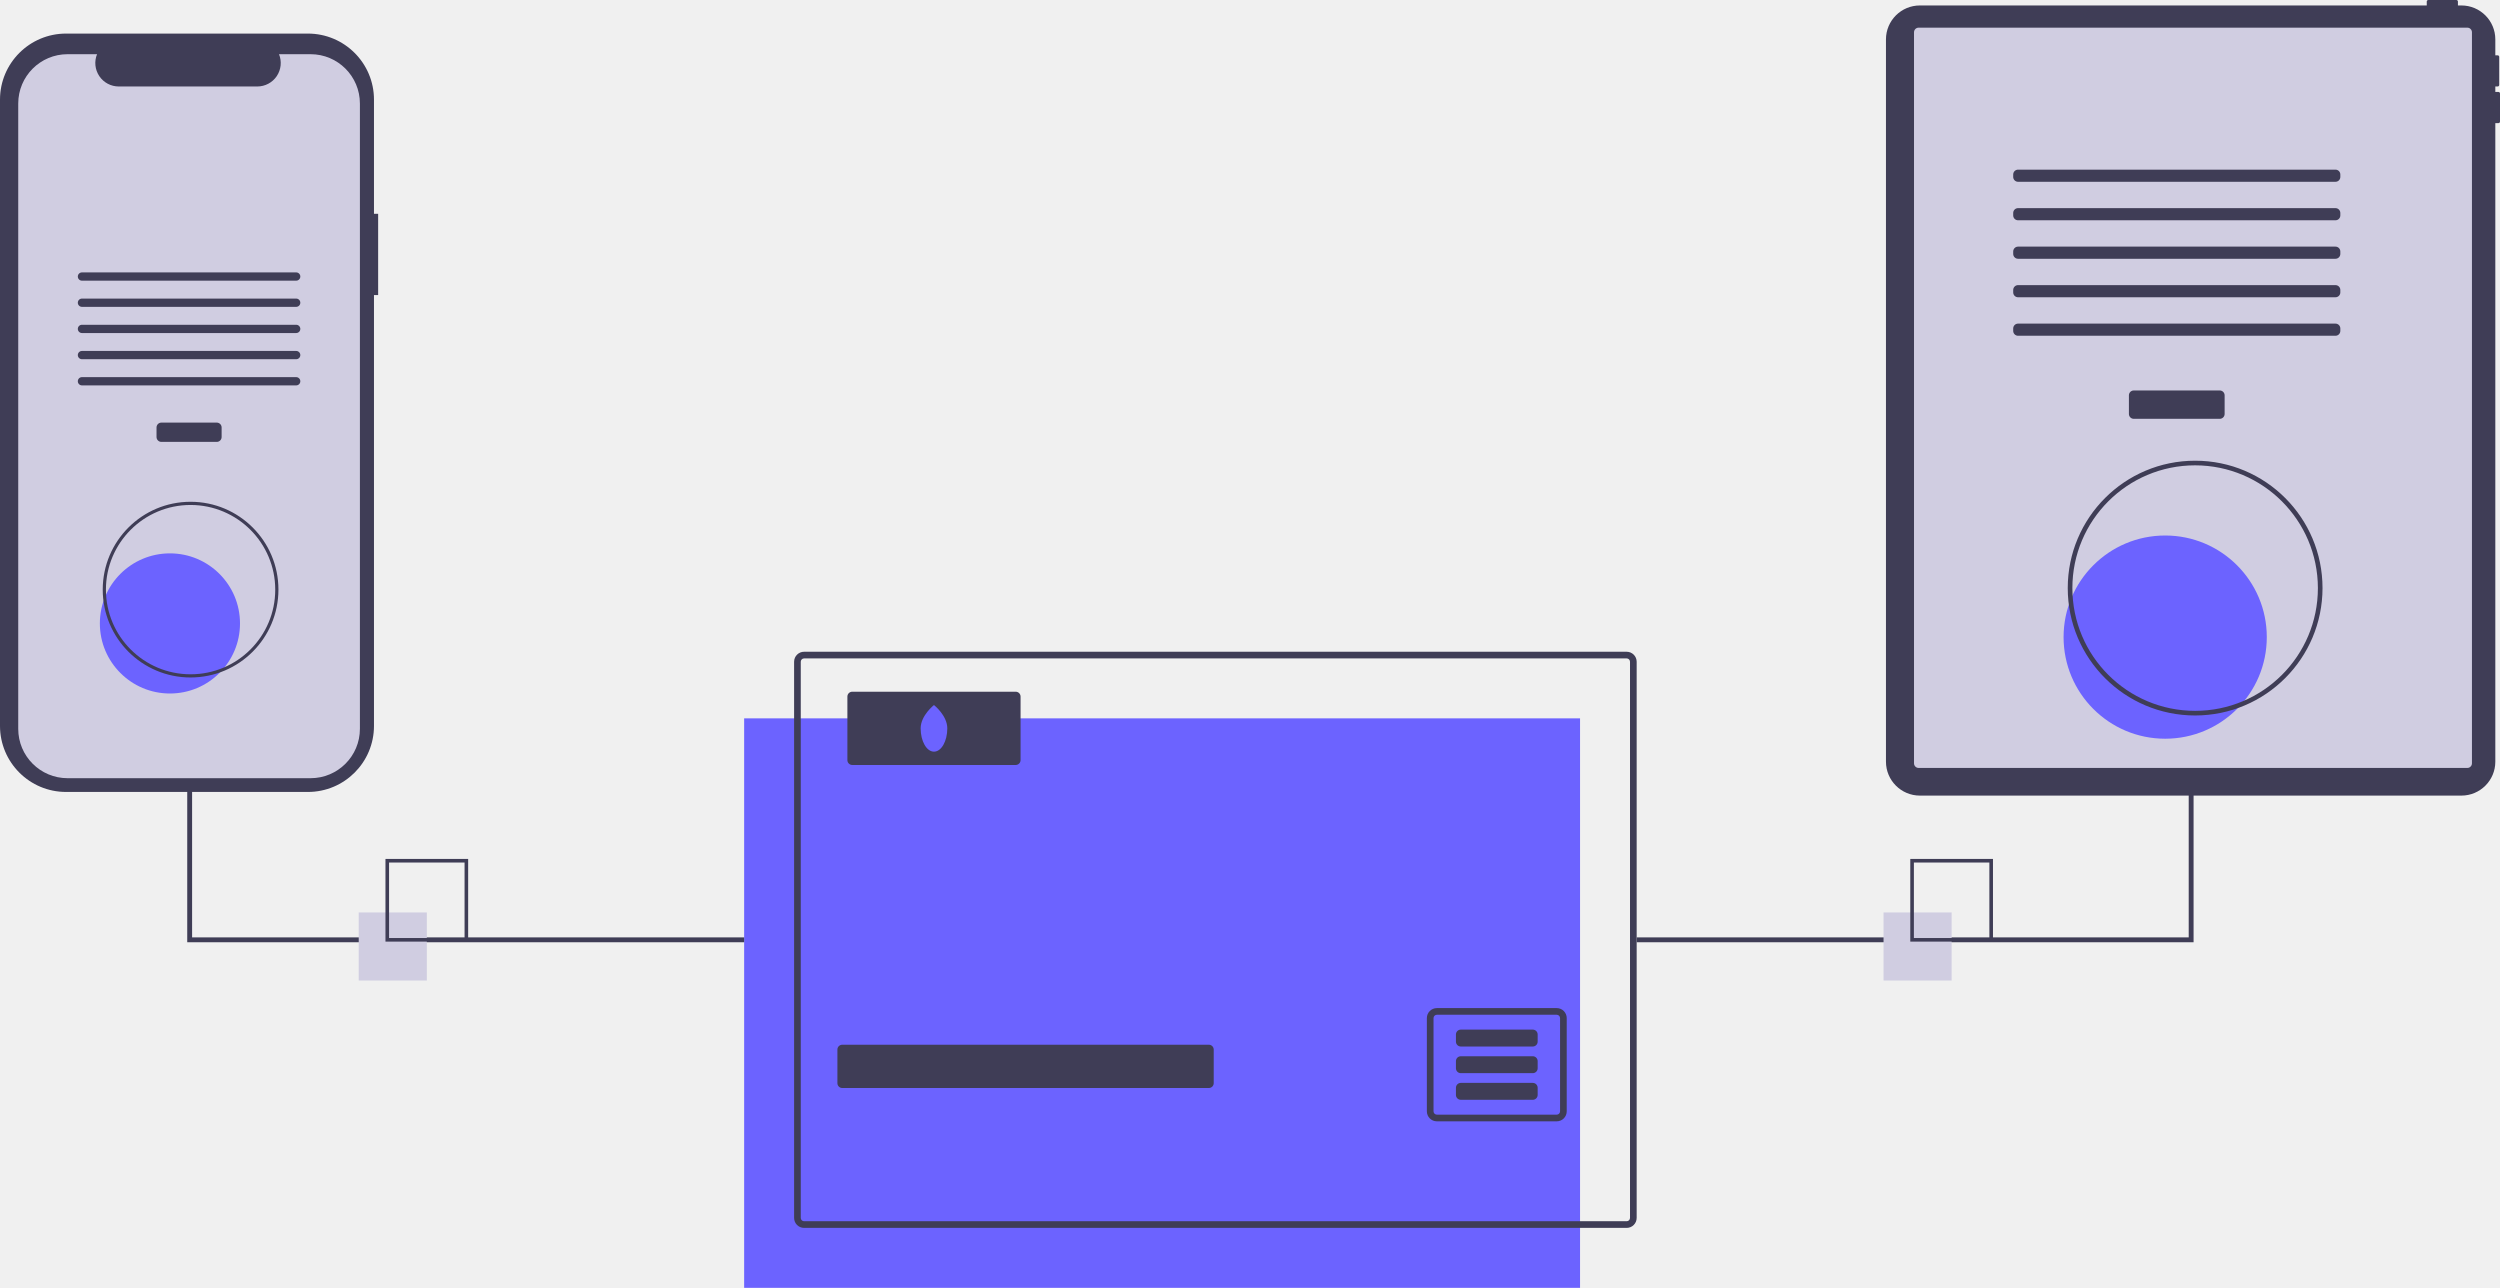
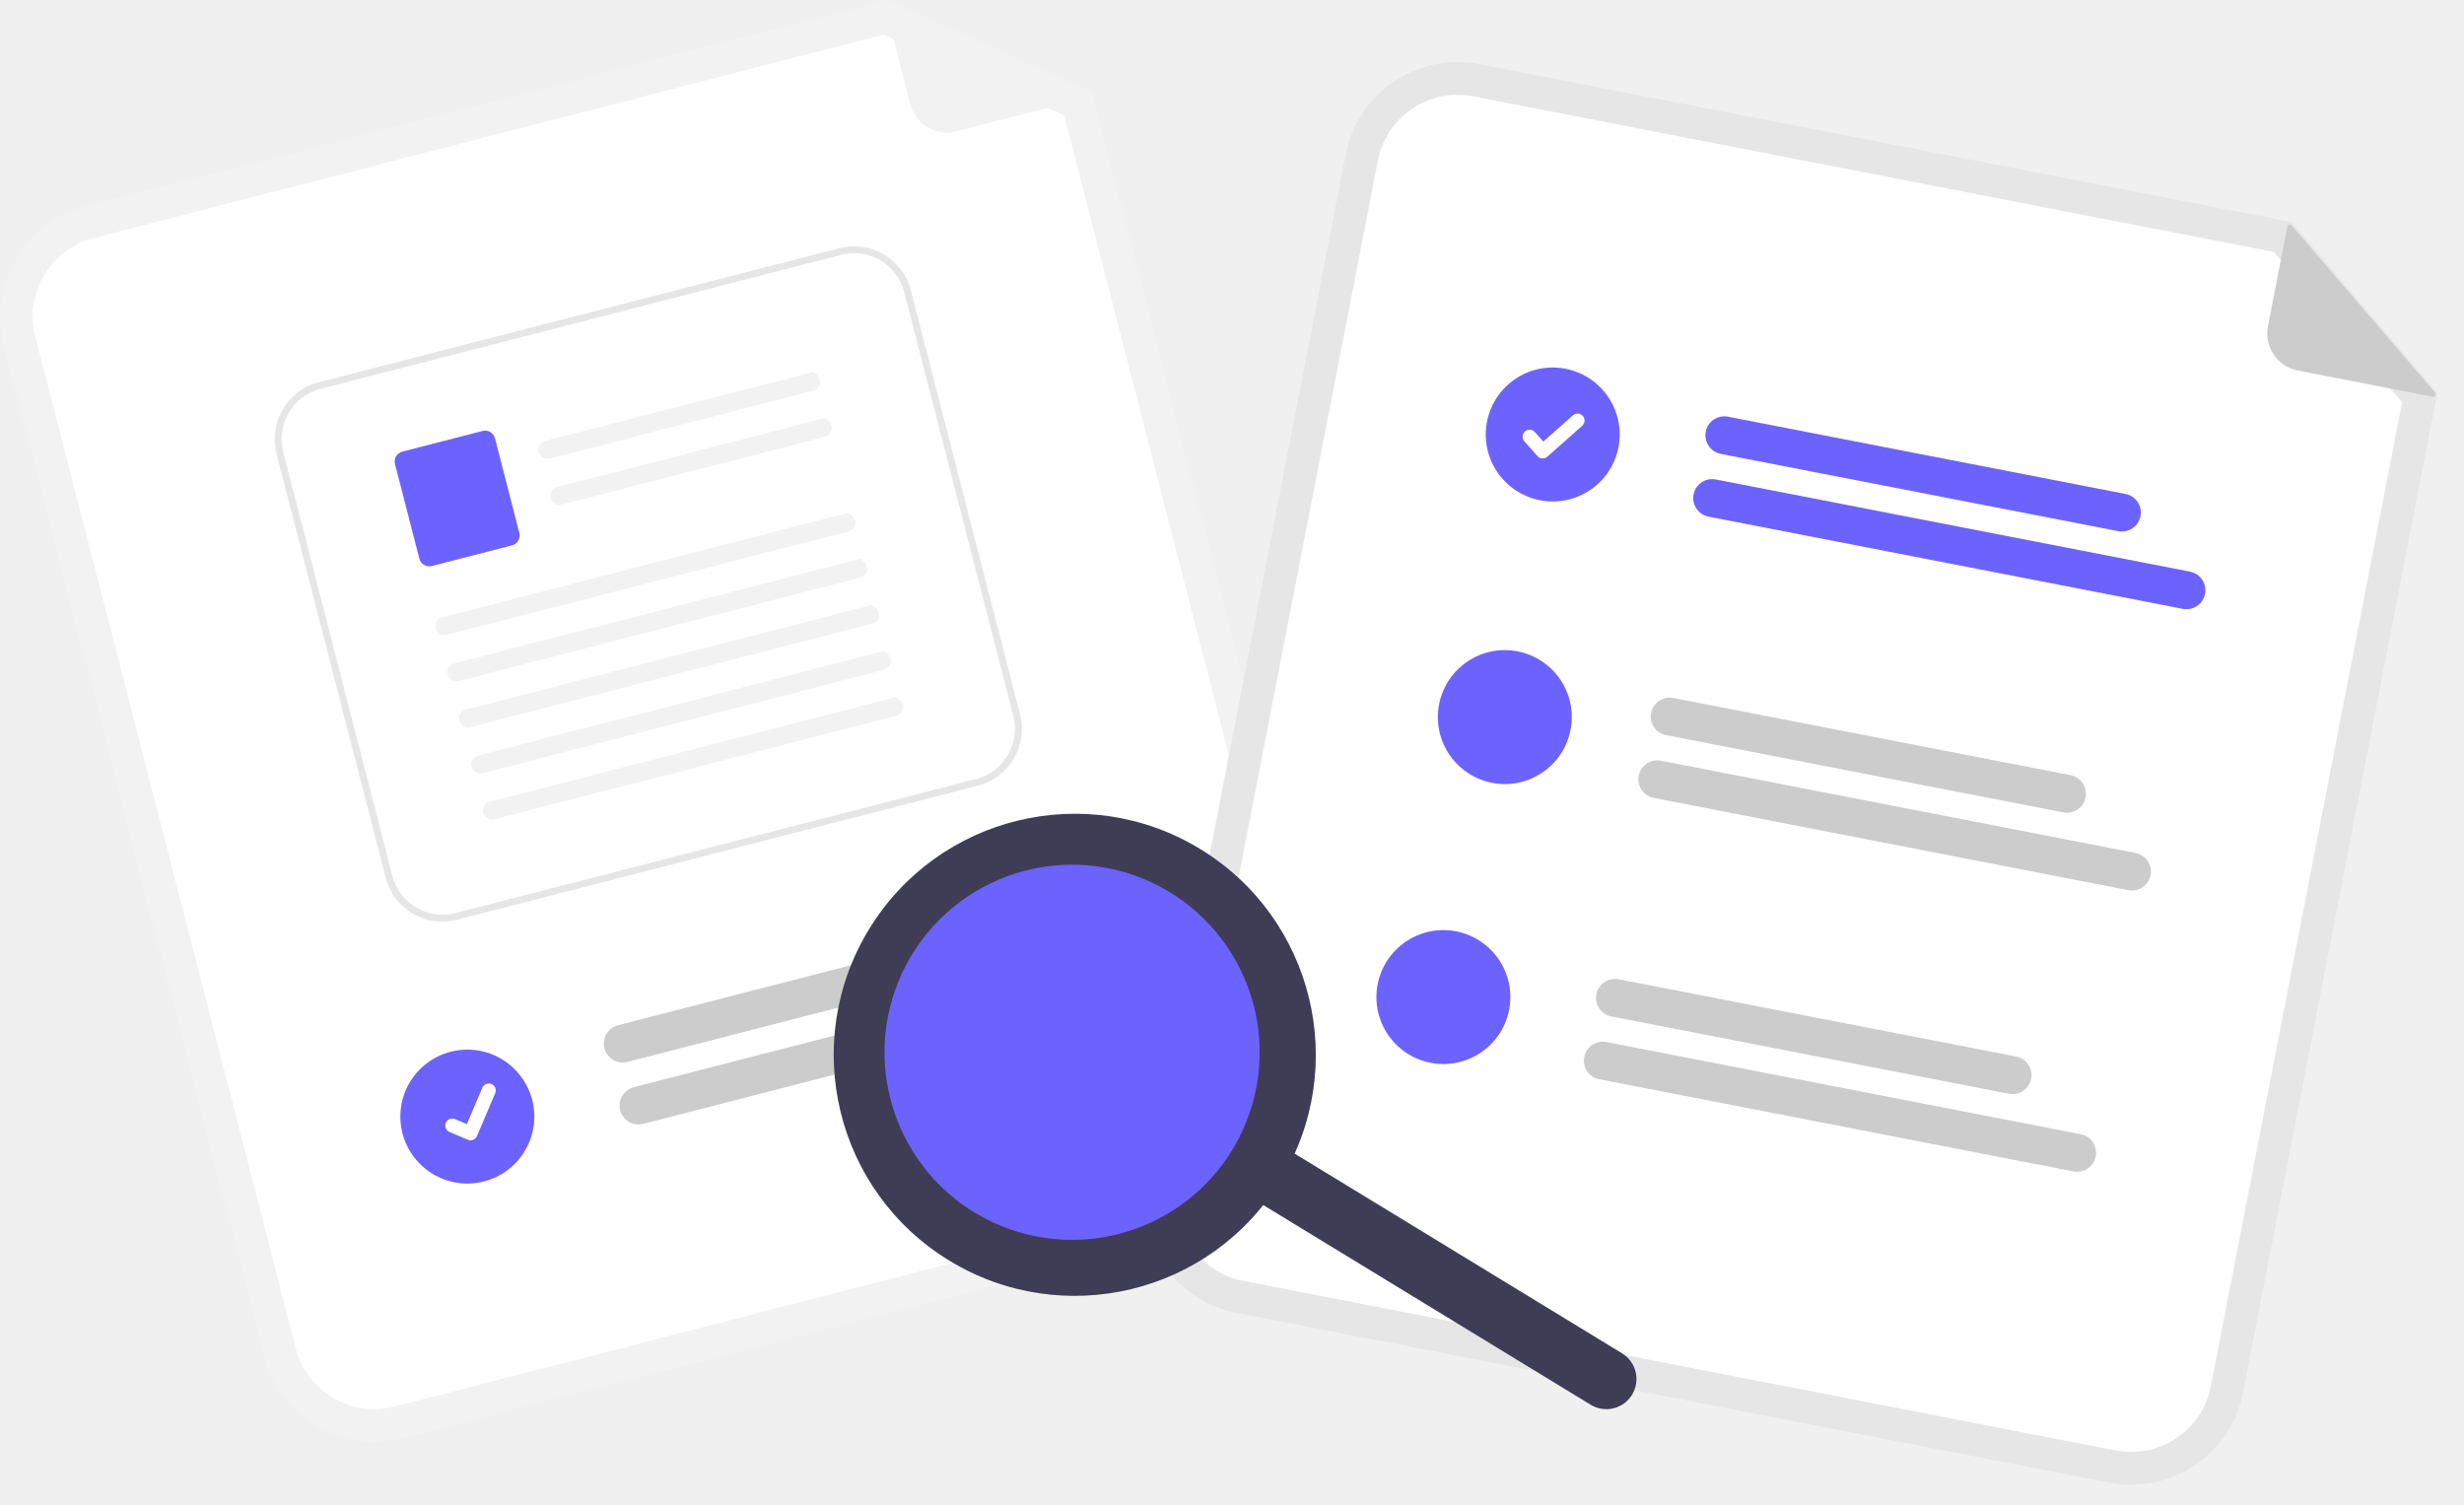
- <svg xmlns="http://www.w3.org/2000/svg" id="bbc47c66-d48b-4d11-bc2f-9f2748fa4450" data-name="Layer 1" width="1027.992" height="529.556" viewBox="0 0 1027.992 529.556">
-   <rect x="305.992" y="295.386" width="343.72" height="234.17" fill="#6c63ff" />
-   <path d="M754.886,453.218h-338.24a4.116,4.116,0,0,0-4.11,4.11v228.69a4.11,4.11,0,0,0,4.11,4.11h338.24a4.11,4.11,0,0,0,4.11-4.11v-228.69A4.116,4.116,0,0,0,754.886,453.218Zm1.37,232.8a1.366,1.366,0,0,1-1.37,1.37h-338.24a1.366,1.366,0,0,1-1.37-1.37v-228.69a1.372,1.372,0,0,1,1.37-1.37h338.24a1.372,1.372,0,0,1,1.37,1.37Z" transform="translate(-86.00397 -185.2222)" fill="#3f3d56" />
-   <rect x="344.335" y="429.587" width="154.743" height="17.802" rx="2" fill="#3f3d56" />
-   <path d="M726.126,599.748h-49.29a4.11,4.11,0,0,0-4.11,4.11v38.34a4.11,4.11,0,0,0,4.11,4.11h49.29a4.11,4.11,0,0,0,4.11-4.11v-38.34A4.11,4.11,0,0,0,726.126,599.748Zm1.37,42.45a1.372,1.372,0,0,1-1.37,1.37h-49.29a1.372,1.372,0,0,1-1.37-1.37v-38.34a1.366,1.366,0,0,1,1.37-1.37h49.29a1.366,1.366,0,0,1,1.37,1.37Z" transform="translate(-86.00397 -185.2222)" fill="#3f3d56" />
-   <rect x="598.676" y="423.372" width="33.603" height="6.952" rx="2" fill="#3f3d56" />
-   <rect x="598.676" y="434.328" width="33.603" height="6.952" rx="2" fill="#3f3d56" />
-   <rect x="598.676" y="445.283" width="33.603" height="6.952" rx="2" fill="#3f3d56" />
-   <rect x="348.444" y="284.431" width="71.209" height="30.127" rx="2" fill="#3f3d56" />
-   <path d="M475.53,484.716c0,5.294-2.452,9.586-5.478,9.586s-5.478-4.292-5.478-9.586,5.478-9.586,5.478-9.586S475.53,479.422,475.53,484.716Z" transform="translate(-86.00397 -185.2222)" fill="#6c63ff" />
-   <polygon points="901.992 161.837 899.992 161.837 899.992 385.451 672.992 385.451 672.992 387.451 901.992 387.451 901.992 161.837" fill="#3f3d56" />
-   <polygon points="305.992 387.451 76.992 387.451 76.992 161.837 78.992 161.837 78.992 385.451 305.992 385.451 305.992 387.451" fill="#3f3d56" />
-   <path d="M1113.355,223.032h-1.282v-2.243h.961a.641.641,0,0,0,.641-.641V208.613a.641.641,0,0,0-.641-.641h-.961v-6.551a13.956,13.956,0,0,0-13.956-13.956h-1.424v-1.602a.641.641,0,0,0-.641-.641h-11.535a.641.641,0,0,0-.641.641v1.602H875.461a13.956,13.956,0,0,0-13.956,13.956v296.994a13.956,13.956,0,0,0,13.956,13.956h222.657a13.956,13.956,0,0,0,13.956-13.956V235.849h1.282a.641.641,0,0,0,.641-.641V223.673A.641.641,0,0,0,1113.355,223.032Z" transform="translate(-86.00397 -185.2222)" fill="#3f3d56" />
-   <rect x="787.035" y="11.372" width="229.423" height="304.406" rx="1.905" fill="#d0cde1" />
-   <rect x="875.401" y="160.558" width="39.357" height="11.663" rx="2" fill="#3f3d56" />
-   <rect x="827.821" y="69.754" width="134.517" height="4.998" rx="2" fill="#3f3d56" />
-   <rect x="827.821" y="85.582" width="134.517" height="4.998" rx="2" fill="#3f3d56" />
-   <rect x="827.821" y="101.41" width="134.517" height="4.998" rx="2" fill="#3f3d56" />
-   <rect x="827.821" y="117.239" width="134.517" height="4.998" rx="2" fill="#3f3d56" />
-   <rect x="827.821" y="133.067" width="134.517" height="4.998" rx="2" fill="#3f3d56" />
-   <circle cx="890.317" cy="261.978" r="41.78" fill="#6c63ff" />
-   <path d="M988.636,479.426a52.382,52.382,0,1,1,52.382-52.382A52.441,52.441,0,0,1,988.636,479.426Zm0-102.859a50.477,50.477,0,1,0,50.477,50.477A50.534,50.534,0,0,0,988.636,376.567Z" transform="translate(-86.00397 -185.2222)" fill="#3f3d56" />
-   <path d="M241.496,273.134h-1.713V226.196a27.167,27.167,0,0,0-27.167-27.167H113.171A27.167,27.167,0,0,0,86.004,226.196V483.703a27.167,27.167,0,0,0,27.167,27.167h99.445A27.167,27.167,0,0,0,239.783,483.703V306.545H241.496Z" transform="translate(-86.00397 -185.2222)" fill="#3f3d56" />
-   <path d="M233.997,227.792V484.924a20.288,20.288,0,0,1-20.285,20.292H113.787a20.288,20.288,0,0,1-20.285-20.292V227.792a20.287,20.287,0,0,1,20.285-20.285h12.123a9.638,9.638,0,0,0,8.925,13.276h56.972a9.637,9.637,0,0,0,8.925-13.276h12.98A20.287,20.287,0,0,1,233.997,227.792Z" transform="translate(-86.00397 -185.2222)" fill="#d0cde1" />
-   <rect x="64.362" y="173.773" width="26.768" height="7.933" rx="2" fill="#3f3d56" />
-   <rect x="32" y="112.012" width="91.492" height="3.4" rx="1.7" fill="#3f3d56" />
-   <rect x="32" y="122.778" width="91.492" height="3.4" rx="1.7" fill="#3f3d56" />
-   <rect x="32" y="133.544" width="91.492" height="3.4" rx="1.7" fill="#3f3d56" />
-   <rect x="32" y="144.309" width="91.492" height="3.4" rx="1.7" fill="#3f3d56" />
-   <rect x="32" y="155.075" width="91.492" height="3.4" rx="1.7" fill="#3f3d56" />
-   <circle cx="69.875" cy="256.355" r="28.813" fill="#6c63ff" />
-   <path d="M164.371,463.801A36.125,36.125,0,1,1,200.496,427.677,36.165,36.165,0,0,1,164.371,463.801Zm0-70.936a34.811,34.811,0,1,0,34.811,34.811A34.85,34.85,0,0,0,164.371,392.866Z" transform="translate(-86.00397 -185.2222)" fill="#3f3d56" />
-   <rect x="147.505" y="375.19" width="28" height="28" fill="#d0cde1" />
-   <path d="M278.509,572.412h-34v-34h34Zm-32.522-1.478h31.043V539.89H245.987Z" transform="translate(-86.00397 -185.2222)" fill="#3f3d56" />
-   <rect x="774.505" y="375.19" width="28" height="28" fill="#d0cde1" />
-   <path d="M905.509,572.412h-34v-34h34Zm-32.522-1.478h31.043V539.89H872.987Z" transform="translate(-86.00397 -185.2222)" fill="#3f3d56" />
+ <svg xmlns="http://www.w3.org/2000/svg" width="748.974" height="457.275" viewBox="0 0 748.974 457.275">
+   <g id="Group_201" data-name="Group 201" transform="translate(-382.003 -195.455)">
+     <g id="Group_200" data-name="Group 200" transform="translate(382.003 195.455)">
+       <path id="Path_3120" data-name="Path 3120" d="M695.225,508.82,433.394,576.244a34.622,34.622,0,0,1-42.114-24.866L312.1,243.879a34.622,34.622,0,0,1,24.866-42.114l243.591-62.727L642.9,166.948l77.191,299.757A34.622,34.622,0,0,1,695.225,508.82Z" transform="translate(-311.003 -139.037)" fill="#f2f2f2" />
+       <path id="Path_3121" data-name="Path 3121" d="M338.989,210.925a24.655,24.655,0,0,0-17.708,29.99l79.185,307.5a24.655,24.655,0,0,0,29.99,17.708L692.287,498.7a24.655,24.655,0,0,0,17.708-29.99L634,173.595l-54.792-24.529Z" transform="translate(-310.548 -138.556)" fill="#fff" />
+       <path id="Path_3122" data-name="Path 3122" d="M629.927,168.5l-40.522,10.435a11.518,11.518,0,0,1-14.026-8.282l-7.707-29.929a.72.72,0,0,1,.989-.837l61.379,27.258a.72.72,0,0,1-.113,1.355Z" transform="translate(-298.695 -139)" fill="#f2f2f2" />
+       <path id="Path_3123" data-name="Path 3123" d="M612.519,418.284l-119.208,30.7a5.759,5.759,0,0,1-2.872-11.154l119.208-30.7a5.759,5.759,0,1,1,2.872,11.154Z" transform="translate(-302.605 -126.189)" fill="#ccc" />
+       <path id="Path_3124" data-name="Path 3124" d="M640.149,430.592,497.936,467.214a5.759,5.759,0,1,1-2.872-11.154l142.213-36.622a5.759,5.759,0,0,1,2.872,11.154Z" transform="translate(-302.384 -125.599)" fill="#ccc" />
+       <circle id="Ellipse_44" data-name="Ellipse 44" cx="20.355" cy="20.355" r="20.355" transform="translate(121.697 319.055)" fill="#6c63ff" />
+       <path id="Path_3125" data-name="Path 3125" d="M604.421,374.437,446.1,415.191a17.835,17.835,0,0,1-21.694-12.812L391.229,273.49A17.835,17.835,0,0,1,404.041,251.8l158.32-40.754a17.835,17.835,0,0,1,21.694,12.812l33.178,128.889A17.835,17.835,0,0,1,604.421,374.437Z" transform="translate(-307.183 -135.611)" fill="#fff" />
+       <path id="Path_3126" data-name="Path 3126" d="M604.421,374.437,446.1,415.191a17.835,17.835,0,0,1-21.694-12.812L391.229,273.49A17.835,17.835,0,0,1,404.041,251.8l158.32-40.754a17.835,17.835,0,0,1,21.694,12.812l33.178,128.889A17.835,17.835,0,0,1,604.421,374.437ZM404.563,253.826a15.737,15.737,0,0,0-11.3,19.142l33.178,128.889a15.737,15.737,0,0,0,19.142,11.3L603.9,372.407a15.737,15.737,0,0,0,11.3-19.142L582.025,224.376a15.737,15.737,0,0,0-19.142-11.3Z" transform="translate(-307.183 -135.611)" fill="#e6e6e6" />
+       <path id="Path_411" data-name="Path 411" d="M550.66,252.63l-79.9,20.568a2.862,2.862,0,0,1-3.467-1.8,2.757,2.757,0,0,1,1.942-3.5l81.335-20.937c3.286,1.665,2.421,5.07.091,5.67Z" transform="translate(-303.514 -133.861)" fill="#f2f2f2" />
+       <path id="Path_412" data-name="Path 412" d="M554.1,266l-79.9,20.568a2.862,2.862,0,0,1-3.467-1.8,2.757,2.757,0,0,1,1.942-3.5l81.335-20.937c3.286,1.665,2.421,5.07.091,5.67Z" transform="translate(-303.349 -133.22)" fill="#f2f2f2" />
+       <path id="Path_413" data-name="Path 413" d="M461.146,298.825,436.761,305.1a3.1,3.1,0,0,1-3.776-2.23L425.577,274.1a3.1,3.1,0,0,1,2.23-3.776l24.385-6.277a3.105,3.105,0,0,1,3.776,2.23l7.408,28.777a3.1,3.1,0,0,1-2.23,3.776Z" transform="translate(-305.513 -133.047)" fill="#6c63ff" />
+       <path id="Path_414" data-name="Path 414" d="M562.854,293.445,440.909,324.835a2.862,2.862,0,0,1-3.467-1.8,2.757,2.757,0,0,1,1.942-3.5l123.38-31.76c3.286,1.665,2.421,5.07.091,5.67Z" transform="translate(-304.946 -131.904)" fill="#f2f2f2" />
+       <path id="Path_415" data-name="Path 415" d="M566.3,306.822,444.353,338.213a2.862,2.862,0,0,1-3.467-1.8,2.757,2.757,0,0,1,1.942-3.5l123.38-31.76c3.286,1.665,2.421,5.07.091,5.67Z" transform="translate(-304.781 -131.263)" fill="#f2f2f2" />
+       <path id="Path_416" data-name="Path 416" d="M569.739,320.192,447.794,351.582a2.862,2.862,0,0,1-3.467-1.8,2.757,2.757,0,0,1,1.942-3.5l123.379-31.76c3.286,1.665,2.421,5.07.091,5.67Z" transform="translate(-304.616 -130.621)" fill="#f2f2f2" />
+       <path id="Path_417" data-name="Path 417" d="M573.183,333.569,451.237,364.959a2.862,2.862,0,0,1-3.467-1.8,2.757,2.757,0,0,1,1.942-3.5l123.38-31.76C576.377,329.564,575.513,332.969,573.183,333.569Z" transform="translate(-304.45 -129.98)" fill="#f2f2f2" />
+       <path id="Path_418" data-name="Path 418" d="M576.624,346.939,454.679,378.329a2.862,2.862,0,0,1-3.467-1.8,2.757,2.757,0,0,1,1.942-3.5l123.38-31.76C579.819,342.934,578.954,346.339,576.624,346.939Z" transform="translate(-304.285 -129.339)" fill="#f2f2f2" />
+       <path id="Path_395" data-name="Path 395" d="M448.363,470.511a2.111,2.111,0,0,1-1.335-.092l-.026-.011-5.545-2.351a2.126,2.126,0,1,1,1.664-3.913l3.593,1.528,4.708-11.076a2.125,2.125,0,0,1,2.787-1.124h0l-.028.072.029-.073a2.127,2.127,0,0,1,1.124,2.788l-5.539,13.023a2.126,2.126,0,0,1-1.431,1.224Z" transform="translate(-304.809 -123.966)" fill="#fff" />
+     </g>
+     <g id="Group_199" data-name="Group 199" transform="translate(673.007 225.872) rotate(-8)">
+       <g id="Group_198" data-name="Group 198" transform="translate(125.896 0) rotate(19)">
+         <path id="Path_3127" data-name="Path 3127" d="M304.956,386.7H34.583A34.622,34.622,0,0,1,0,352.114V34.583A34.622,34.622,0,0,1,34.583,0H286.121l53.418,42.577V352.114A34.622,34.622,0,0,1,304.956,386.7Z" transform="translate(0 0)" fill="#e6e6e6" />
+         <path id="Path_3128" data-name="Path 3128" d="M24.627,0A24.655,24.655,0,0,0,0,24.627V342.158a24.655,24.655,0,0,0,24.627,24.627H295a24.655,24.655,0,0,0,24.627-24.627V37.418L272.683,0Z" transform="translate(9.956 9.956)" fill="#fff" />
+         <path id="Path_3129" data-name="Path 3129" d="M128.856,11.518H5.759A5.759,5.759,0,0,1,5.759,0h123.1a5.759,5.759,0,0,1,0,11.518Z" transform="translate(123.512 90.767)" fill="#6c63ff" />
+         <path id="Path_3130" data-name="Path 3130" d="M152.612,11.518H5.759A5.759,5.759,0,0,1,5.759,0H152.612a5.759,5.759,0,1,1,0,11.518Z" transform="translate(123.512 110.204)" fill="#6c63ff" />
+         <path id="Path_3131" data-name="Path 3131" d="M128.852,0H5.758a5.758,5.758,0,1,0,0,11.517H128.852a5.759,5.759,0,0,0,0-11.517Z" transform="translate(123.517 177.868)" fill="#ccc" />
+         <path id="Path_3132" data-name="Path 3132" d="M152.609,0H5.758a5.759,5.759,0,1,0,0,11.517h146.85a5.759,5.759,0,1,0,0-11.517Z" transform="translate(123.517 197.307)" fill="#ccc" />
+         <path id="Path_3133" data-name="Path 3133" d="M128.856,11.518H5.759A5.759,5.759,0,0,1,5.759,0h123.1a5.759,5.759,0,0,1,0,11.518Z" transform="translate(123.512 264.975)" fill="#ccc" />
+         <path id="Path_3134" data-name="Path 3134" d="M152.612,11.518H5.759A5.759,5.759,0,0,1,5.759,0H152.612a5.759,5.759,0,1,1,0,11.518Z" transform="translate(123.512 284.411)" fill="#ccc" />
+         <circle id="Ellipse_44-2" data-name="Ellipse 44" cx="20.355" cy="20.355" r="20.355" transform="translate(57.655 85.89)" fill="#6c63ff" />
+         <path id="Path_395-2" data-name="Path 395" d="M6.909,15.481a2.111,2.111,0,0,1-1.27-.422l-.023-.017L.832,11.382A2.126,2.126,0,0,1,3.419,8.008l3.1,2.376L13.839.832A2.125,2.125,0,0,1,16.819.439h0L16.774.5l.047-.063a2.127,2.127,0,0,1,.393,2.98L8.6,14.649a2.126,2.126,0,0,1-1.691.829Z" transform="translate(69.085 98.528)" fill="#fff" />
+         <path id="Path_3135" data-name="Path 3135" d="M40.707,20.359A20.354,20.354,0,0,1,20.356,40.721a4.372,4.372,0,0,1-.524-.021A20.353,20.353,0,1,1,40.707,20.359Z" transform="translate(59.75 172.987)" fill="#6c63ff" />
+         <circle id="Ellipse_44-3" data-name="Ellipse 44" cx="20.355" cy="20.355" r="20.355" transform="translate(57.655 260.097)" fill="#6c63ff" />
+         <path id="Path_3136" data-name="Path 3136" d="M53.362,43.143H11.518A11.518,11.518,0,0,1,0,31.625V.72A.72.72,0,0,1,1.167.156l52.642,41.7a.72.72,0,0,1-.447,1.284Z" transform="translate(285.137 0.805)" fill="#ccc" />
+       </g>
+     </g>
+     <path id="Path_3140" data-name="Path 3140" d="M754.518,518.049a9.158,9.158,0,0,1-12.587,3.05L635.078,455.923a9.158,9.158,0,0,1,9.538-15.637l106.852,65.176a9.158,9.158,0,0,1,3.049,12.587Z" transform="translate(123.58 101.359)" fill="#3f3d56" />
+     <path id="Path_3141" data-name="Path 3141" d="M688.648,486.5a73.265,73.265,0,1,1-24.4-100.7A73.265,73.265,0,0,1,688.648,486.5ZM579.19,419.73a54.949,54.949,0,1,0,75.524-18.3,54.949,54.949,0,0,0-75.524,18.3Z" transform="translate(82.597 67.737)" fill="#3f3d56" />
+     <circle id="Ellipse_44-4" data-name="Ellipse 44" cx="57.007" cy="57.007" r="57.007" transform="translate(672.542 442.858) rotate(19)" fill="#6c63ff" />
+   </g>
</svg>
